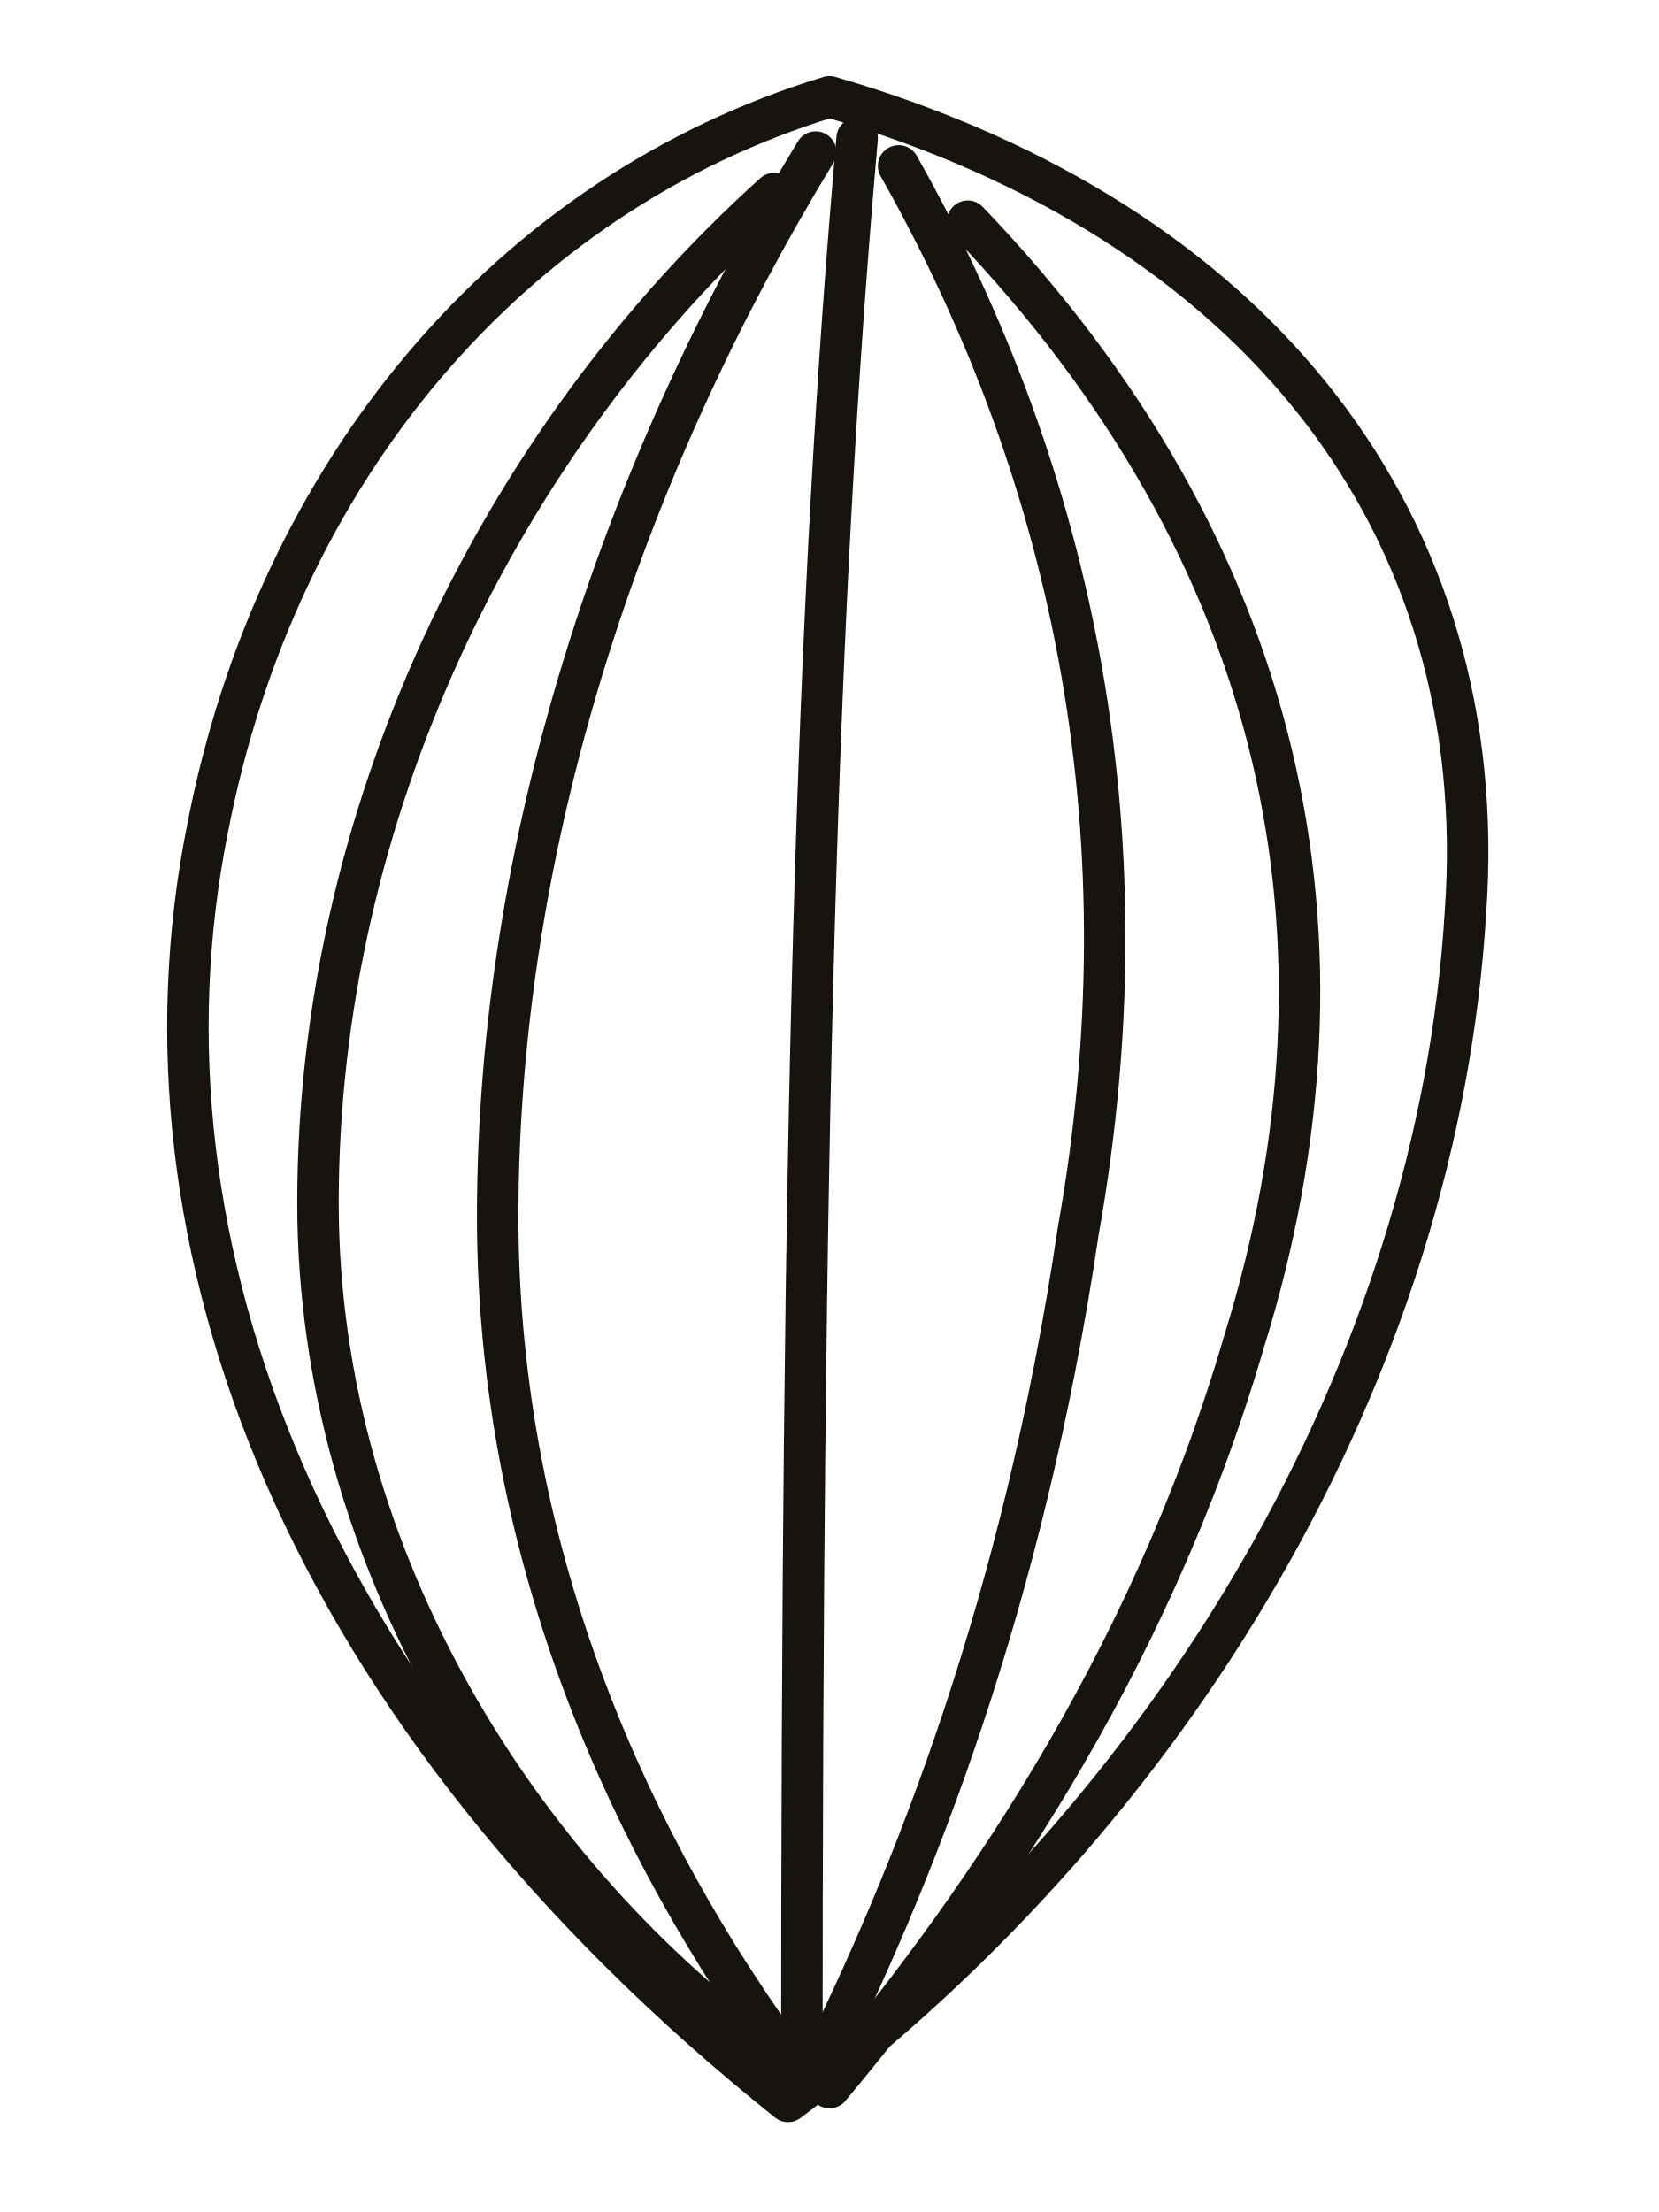
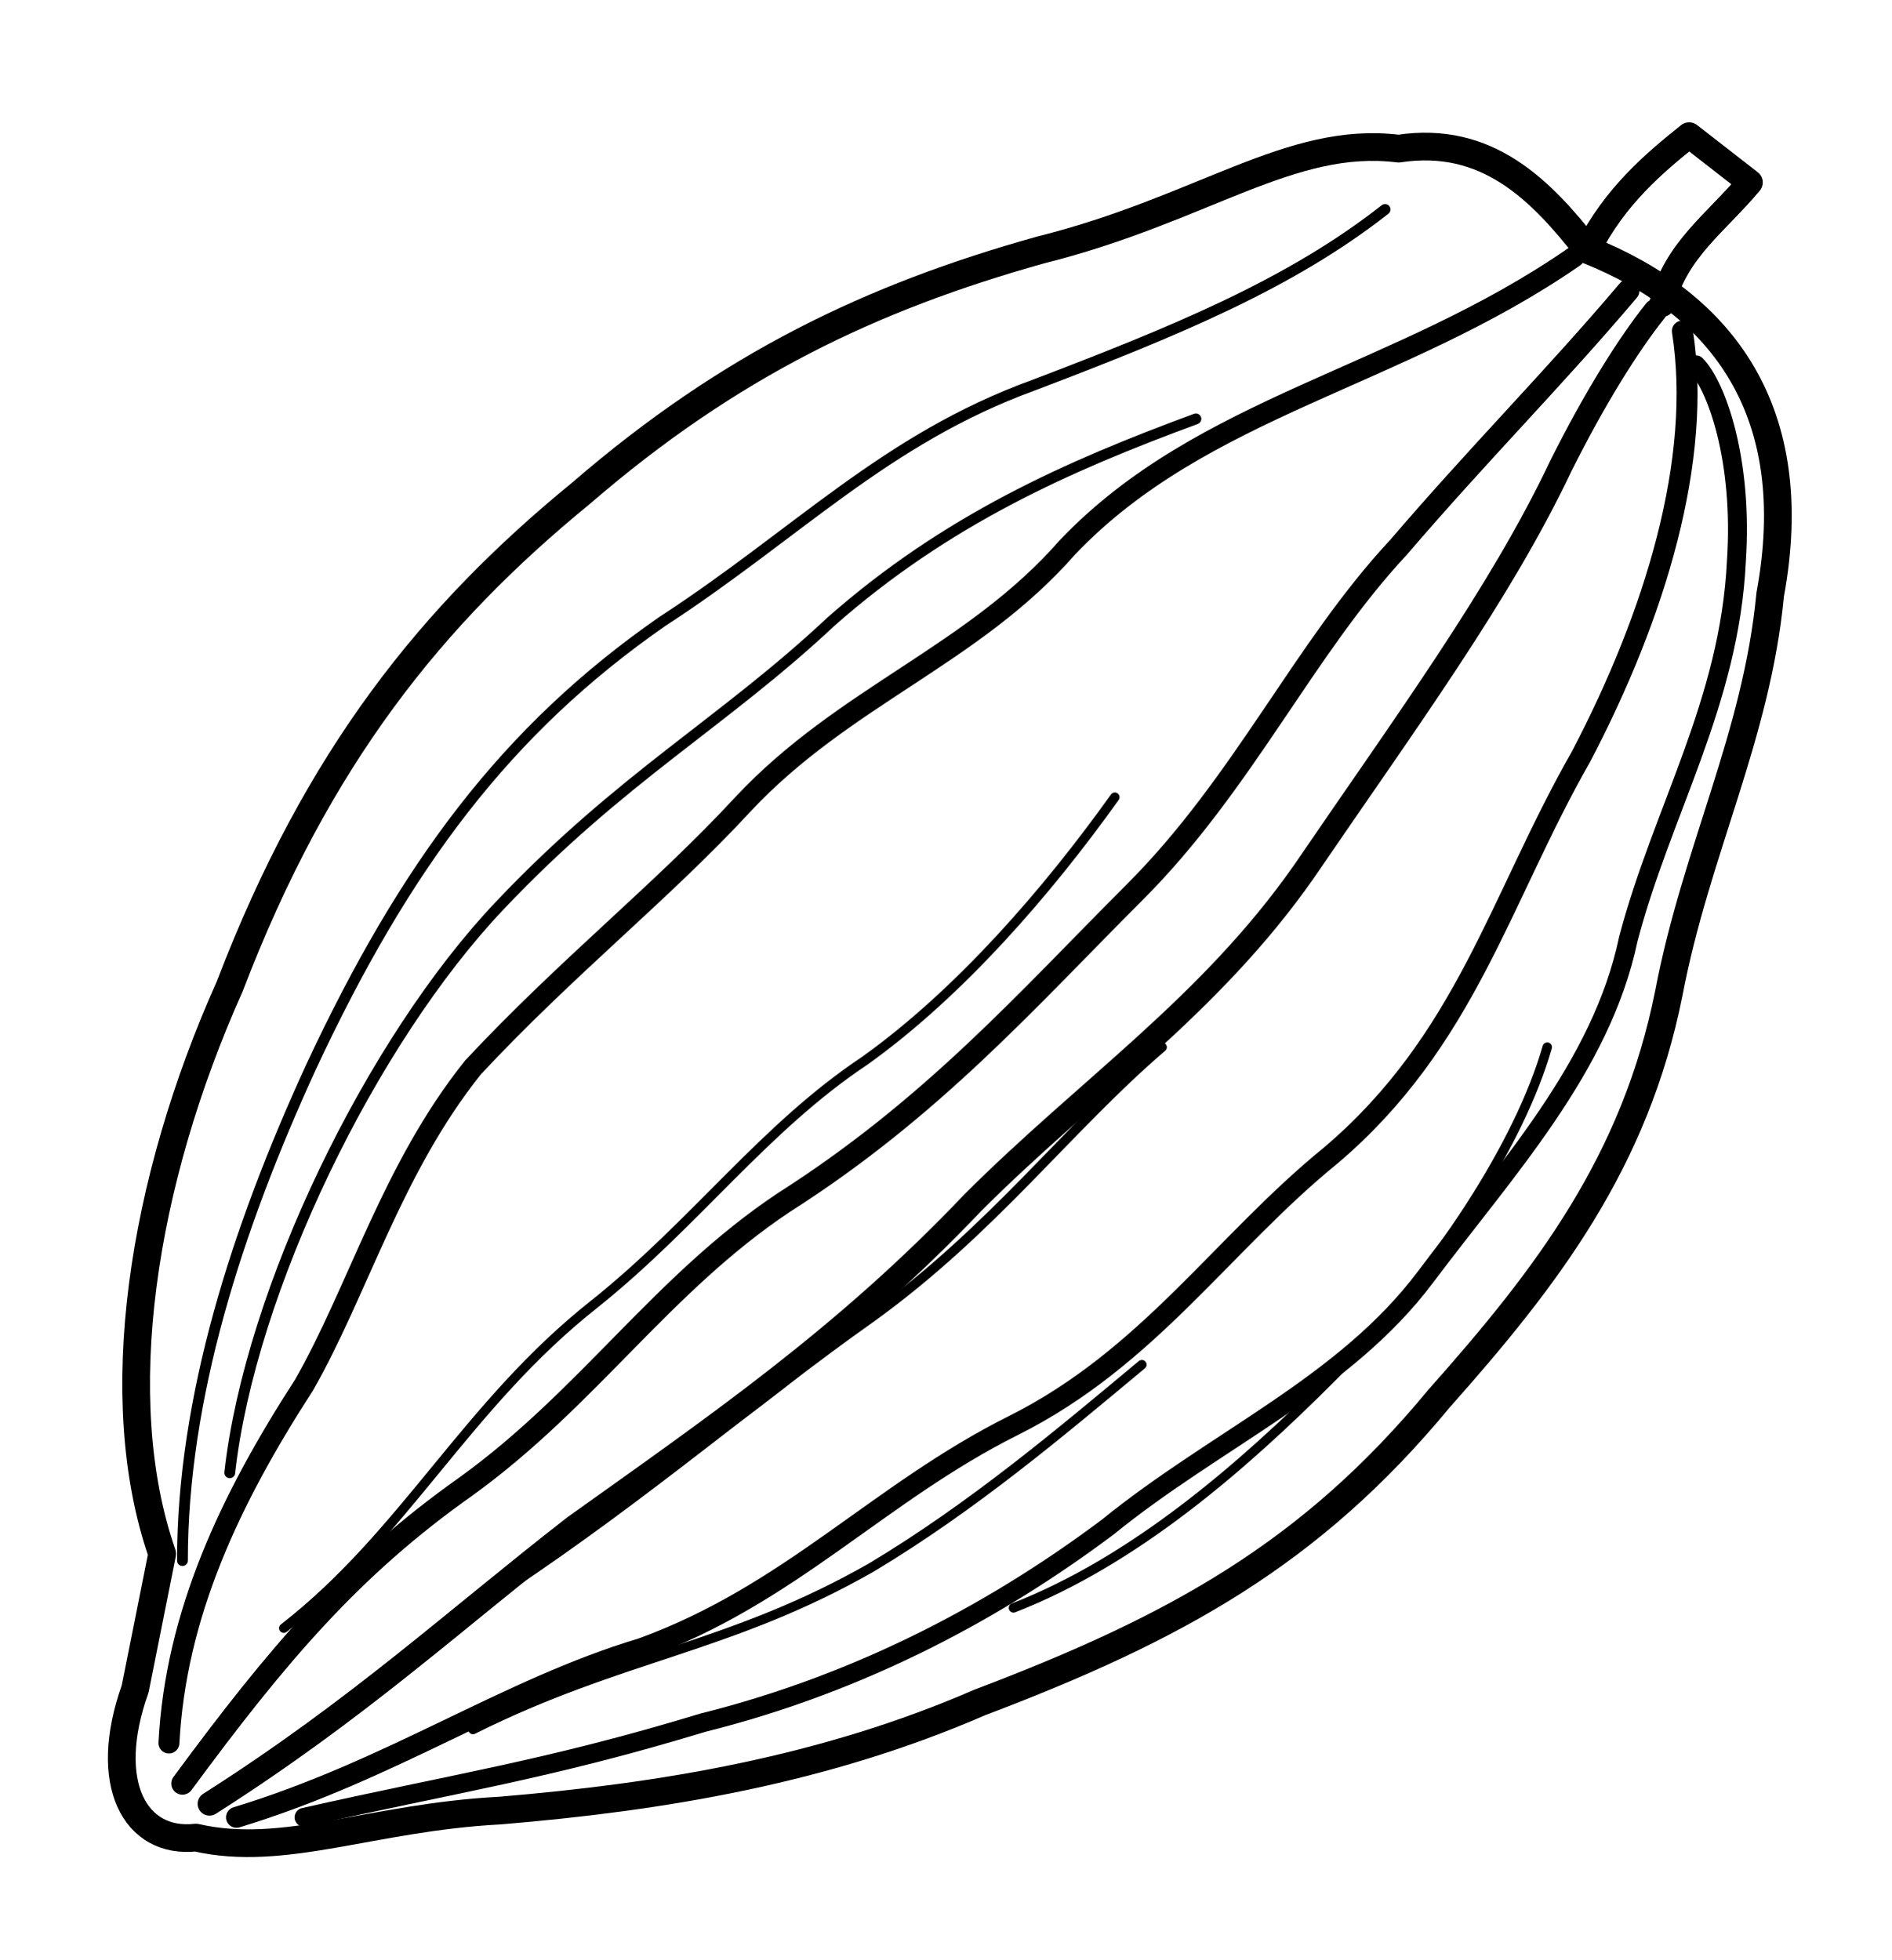
- <svg xmlns="http://www.w3.org/2000/svg" viewBox="0 0 120 160" fill="none">
-   <g stroke="#17140f" stroke-width="3" stroke-linecap="round" stroke-linejoin="round">
-     <path d="M60 7C37 14 20 34 15 60C9 90 22 124 57 152C85 131 104 99 106 66C108 38 91 16 60 7Z" />
-     <path d="M56 14C36 32 23 59 23 87C23 113 38 136 56 149" />
-     <path d="M59 11C45 34 36 61 36 88C36 113 46 134 57 149" />
-     <path d="M62 10C59 44 58 82 58 150" />
-     <path d="M65 12C78 35 83 61 78 89C74 116 66 136 59 150" />
-     <path d="M70 16C93 40 99 68 90 97C83 121 70 139 60 151" />
+ <svg xmlns="http://www.w3.org/2000/svg" viewBox="0 0 280 290" fill="none">
+   <g fill="none" stroke="currentColor" stroke-linecap="round" stroke-linejoin="round">
+     <path class="cocoa-logo__stroke cocoa-logo__shell" pathLength="1" stroke-width="4.1" style="--draw-delay:0.08s" d="M29 272C20 273 15 264 20 250L24 230C16 207 21 175 34 146C47 112 64 91 86 73C108 54 129 44 154 37C178 31 191 20 207 22C220 20 228 28 235 37C255 45 267 61 262 88C260 109 251 126 247 147C242 172 229 189 213 207C194 230 174 241 145 252C122 262 98 266 74 268C55 269 42 275 29 272Z" />
+     <path class="cocoa-logo__stroke cocoa-logo__stem" pathLength="1" stroke-width="3.8" style="--draw-delay:0.26s" d="M235 37C239 29 245 24 250 20L259 27C254 33 248 37 246 45" />
+     <path class="cocoa-logo__stroke cocoa-logo__ridge" pathLength="1" stroke-width="3.1" style="--draw-delay:0.42s" d="M25 258C26 239 34 222 45 205C53 191 58 173 70 158C84 143 98 132 110 119C125 103 144 97 158 81C178 60 207 56 233 38" />
+     <path class="cocoa-logo__stroke cocoa-logo__ridge" pathLength="1" stroke-width="3.3" style="--draw-delay:0.5s" d="M27 264C41 245 52 232 69 220C87 207 98 190 116 178C138 164 152 148 168 132C184 116 193 96 207 81C219 67 230 56 241 43" />
+     <path class="cocoa-logo__stroke cocoa-logo__ridge" pathLength="1" stroke-width="3.5" style="--draw-delay:0.58s" d="M31 267C53 253 67 240 85 226C106 211 125 198 144 178C161 161 179 149 193 129C208 107 222 88 231 69C236 59 241 51 245 46" />
+     <path class="cocoa-logo__stroke cocoa-logo__ridge" pathLength="1" stroke-width="3.1" style="--draw-delay:0.66s" d="M35 269C58 262 75 250 95 244C117 236 130 221 150 211C170 201 181 184 197 171C217 154 222 133 234 112C245 91 252 68 249 49" />
+     <path class="cocoa-logo__stroke cocoa-logo__ridge" pathLength="1" stroke-width="2.8" style="--draw-delay:0.74s" d="M45 269C67 264 81 262 104 255C128 249 148 238 164 226C180 213 199 205 211 189C223 173 237 158 241 139C246 120 256 104 257 83C258 68 254 57 251 54" />
+     <path class="cocoa-logo__stroke cocoa-logo__detail" pathLength="1" stroke-width="1.6" style="--draw-delay:0.54s" d="M27 231C27 207 35 182 46 158C60 128 75 108 98 92C118 79 131 65 153 57C174 49 191 42 205 31" />
+     <path class="cocoa-logo__stroke cocoa-logo__detail" pathLength="1" stroke-width="1.6" style="--draw-delay:0.62s" d="M34 218C37 191 55 154 74 134C92 115 107 107 123 92C140 77 158 69 177 62" />
+     <path class="cocoa-logo__stroke cocoa-logo__detail" pathLength="1" stroke-width="1.4" style="--draw-delay:0.7s" d="M42 241C60 227 69 208 88 193C103 181 113 167 128 157C142 147 155 132 165 118" />
+     <path class="cocoa-logo__stroke cocoa-logo__detail" pathLength="1" stroke-width="1.4" style="--draw-delay:0.78s" d="M75 235C96 221 112 207 129 195C147 182 158 167 172 155" />
+     <path class="cocoa-logo__stroke cocoa-logo__detail" pathLength="1" stroke-width="1.4" style="--draw-delay:0.86s" d="M70 256C92 245 108 244 129 232C144 223 157 212 169 202" />
+     <path class="cocoa-logo__stroke cocoa-logo__detail" pathLength="1" stroke-width="1.4" style="--draw-delay:0.94s" d="M150 238C168 231 184 217 197 204C213 188 225 169 229 155" />
  </g>
</svg>
